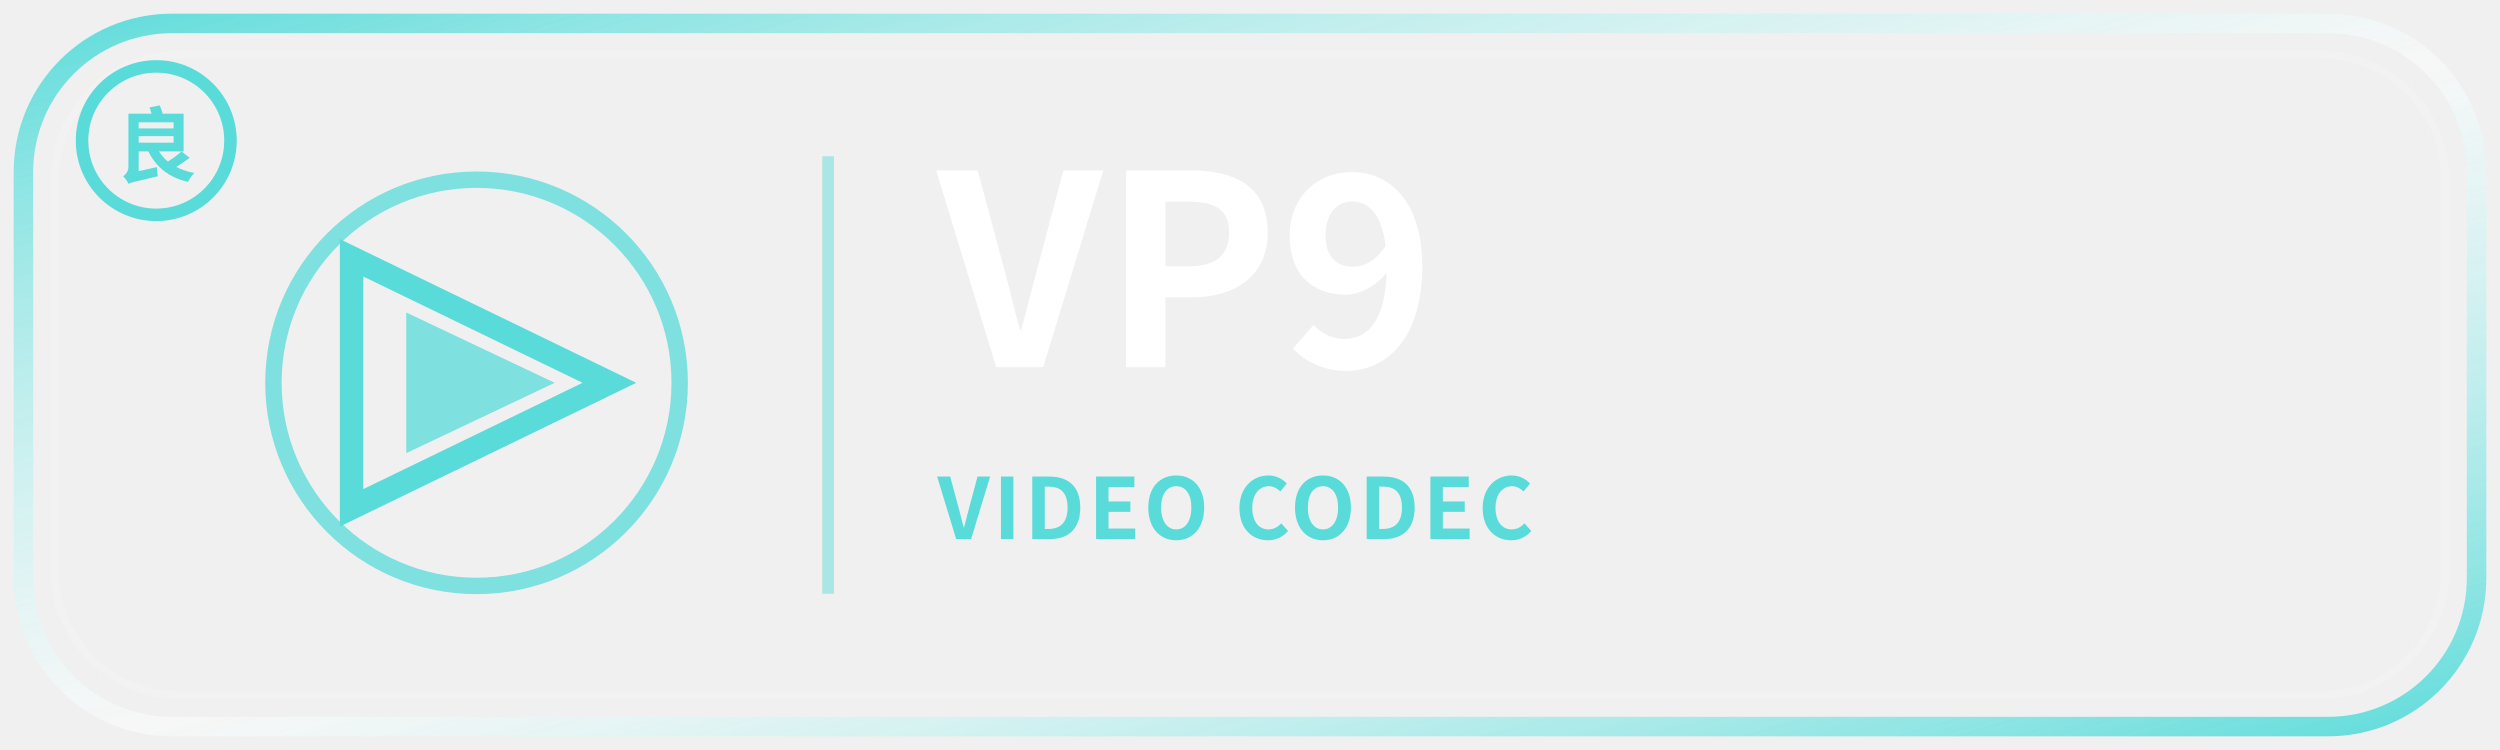
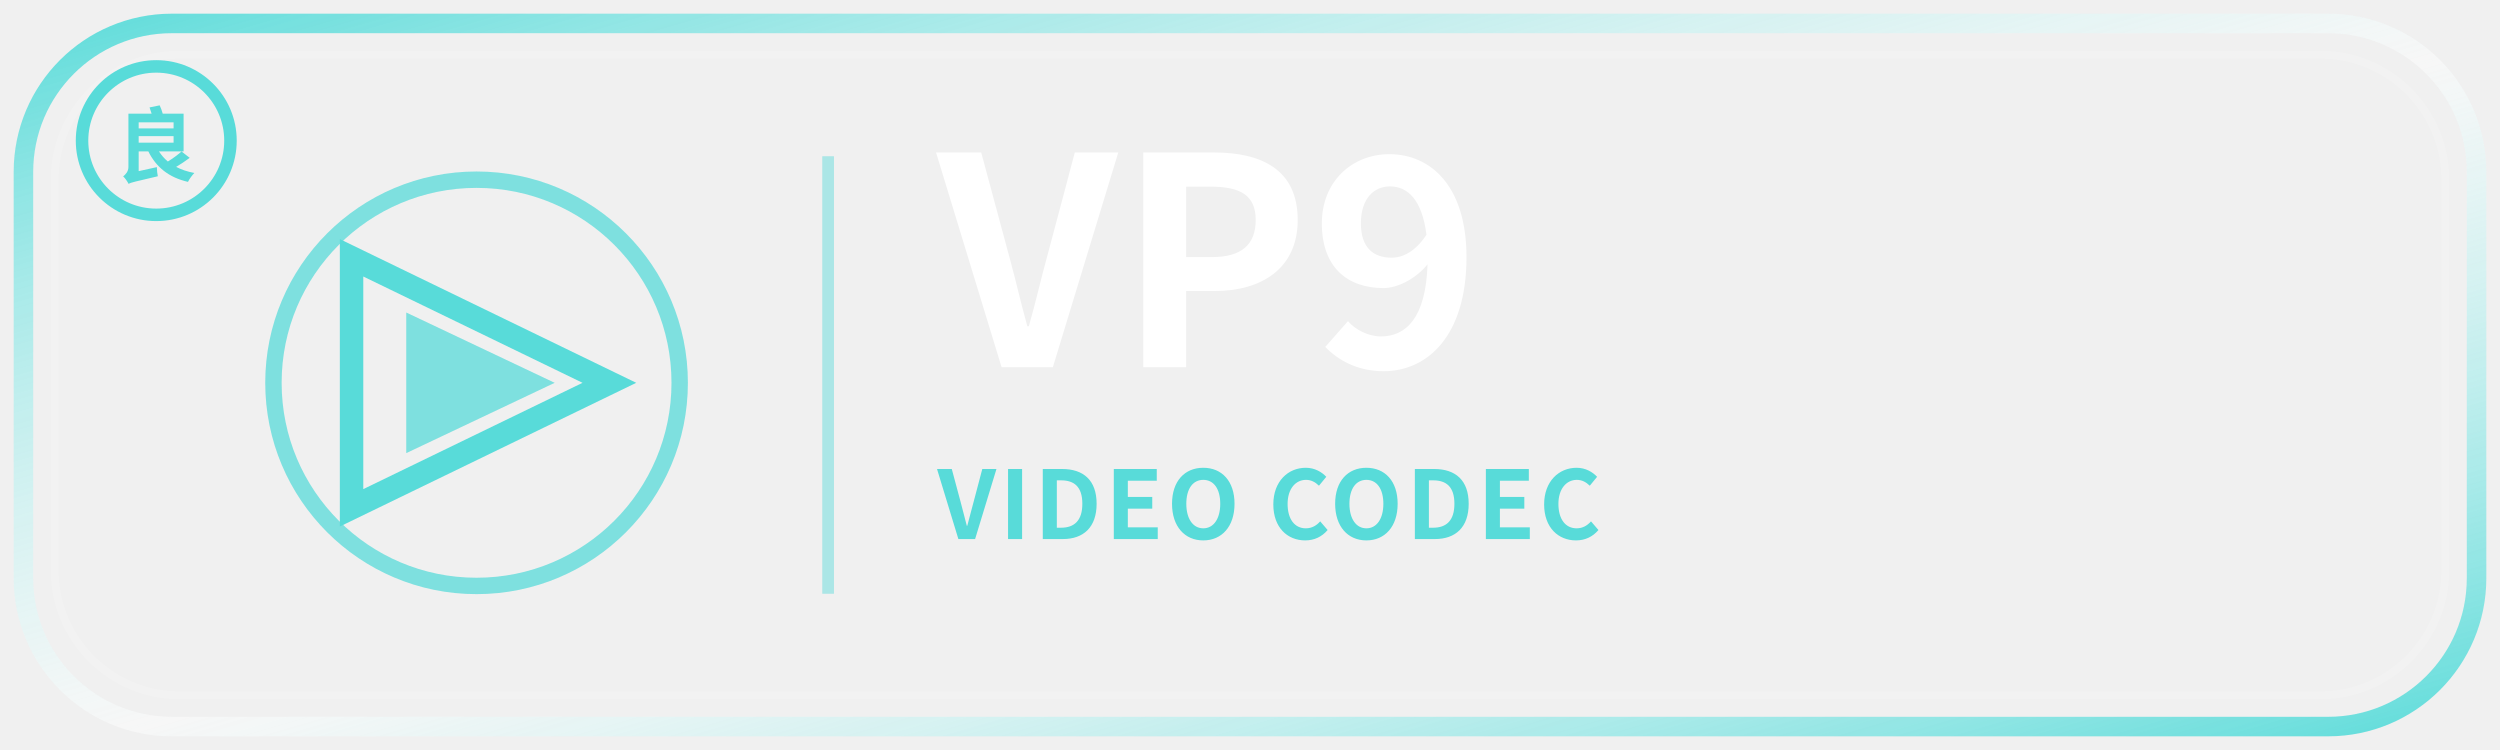
<svg xmlns="http://www.w3.org/2000/svg" width="320" height="96" viewBox="0 0 320 96">
  <defs>
    <linearGradient id="edge" x1="0" y1="0" x2="1" y2="1">
      <stop offset="0" stop-color="#58DBD9" stop-opacity=".95" />
      <stop offset=".52" stop-color="#FFFFFF" stop-opacity=".48" />
      <stop offset="1" stop-color="#58DBD9" stop-opacity=".95" />
    </linearGradient>
  </defs>
  <rect x="3" y="3" width="314" height="90" rx="19" fill="none" stroke="url(#edge)" stroke-width="2.5" />
  <rect x="7" y="7" width="306" height="82" rx="16" fill="none" stroke="#FFFFFF" stroke-opacity=".14" stroke-width="1" />
  <circle cx="20" cy="18" r="9.5" fill="none" stroke="#58DBD9" stroke-width="1.6" />
  <text x="20" y="22.5" text-anchor="middle" font-family="Noto Sans CJK SC,PingFang SC,Arial,sans-serif" font-size="10.5" font-weight="800" fill="#58DBD9">良</text>
  <circle cx="61" cy="49" r="26" fill="none" stroke="#58DBD9" stroke-width="2.1" stroke-opacity=".75" />
  <path d="M45 33l33 16-33 16z" fill="none" stroke="#58DBD9" stroke-width="3" />
  <path d="M52 40l19 9-19 9z" fill="#58DBD9" fill-opacity=".75" />
  <path d="M106 20v56" stroke="#58DBD9" stroke-opacity=".45" stroke-width="1.5" />
-   <text x="120" y="47" font-family="Noto Sans CJK SC,PingFang SC,Arial,Helvetica,sans-serif" font-size="34" font-weight="850" fill="#FFFFFF">VP9</text>
-   <text x="120" y="69" font-family="Noto Sans CJK SC,PingFang SC,Microsoft YaHei,Arial,sans-serif" font-size="10.8" font-weight="750" letter-spacing=".45" fill="#58DBD9">VIDEO CODEC</text>
+   <text x="120" y="47" font-family="Noto Sans CJK SC,PingFang SC,Arial,Helvetica,sans-serif" font-size="37.1" font-weight="850" fill="#FFFFFF">VP9</text>
+   <text x="120" y="69" font-family="Noto Sans CJK SC,PingFang SC,Microsoft YaHei,Arial,sans-serif" font-size="12.1" font-weight="750" letter-spacing=".45" fill="#58DBD9">VIDEO CODEC</text>
</svg>
